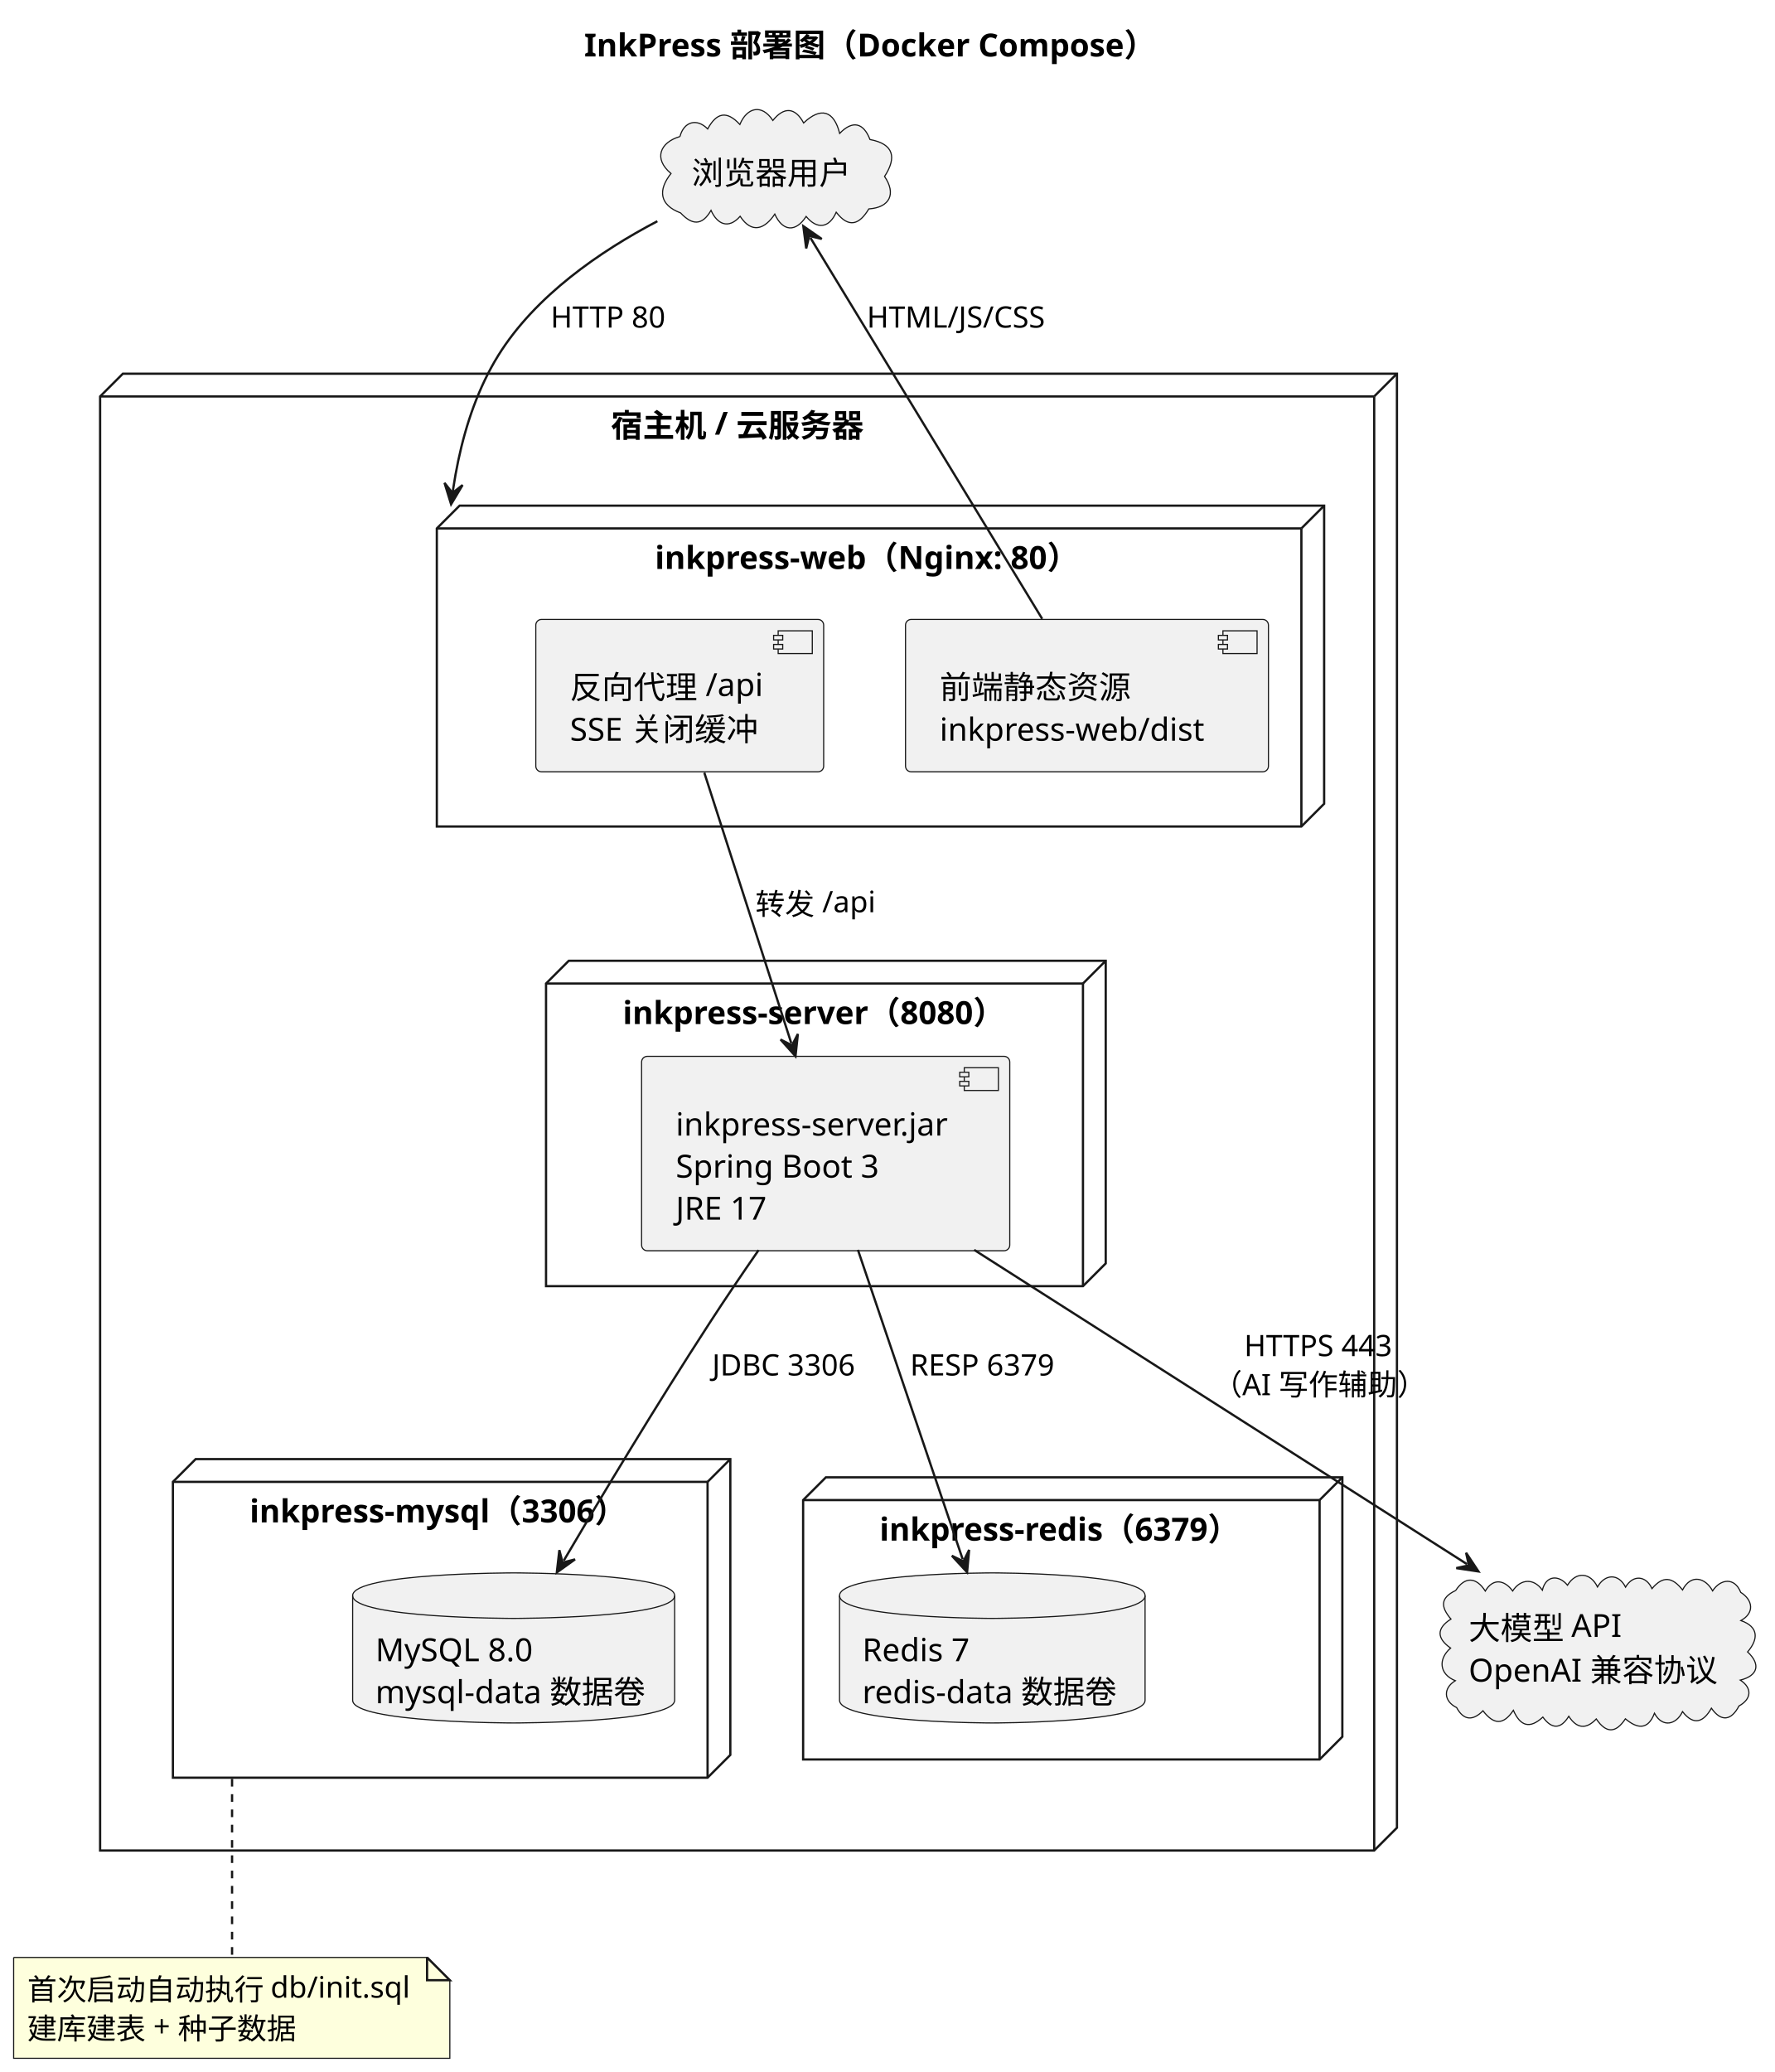
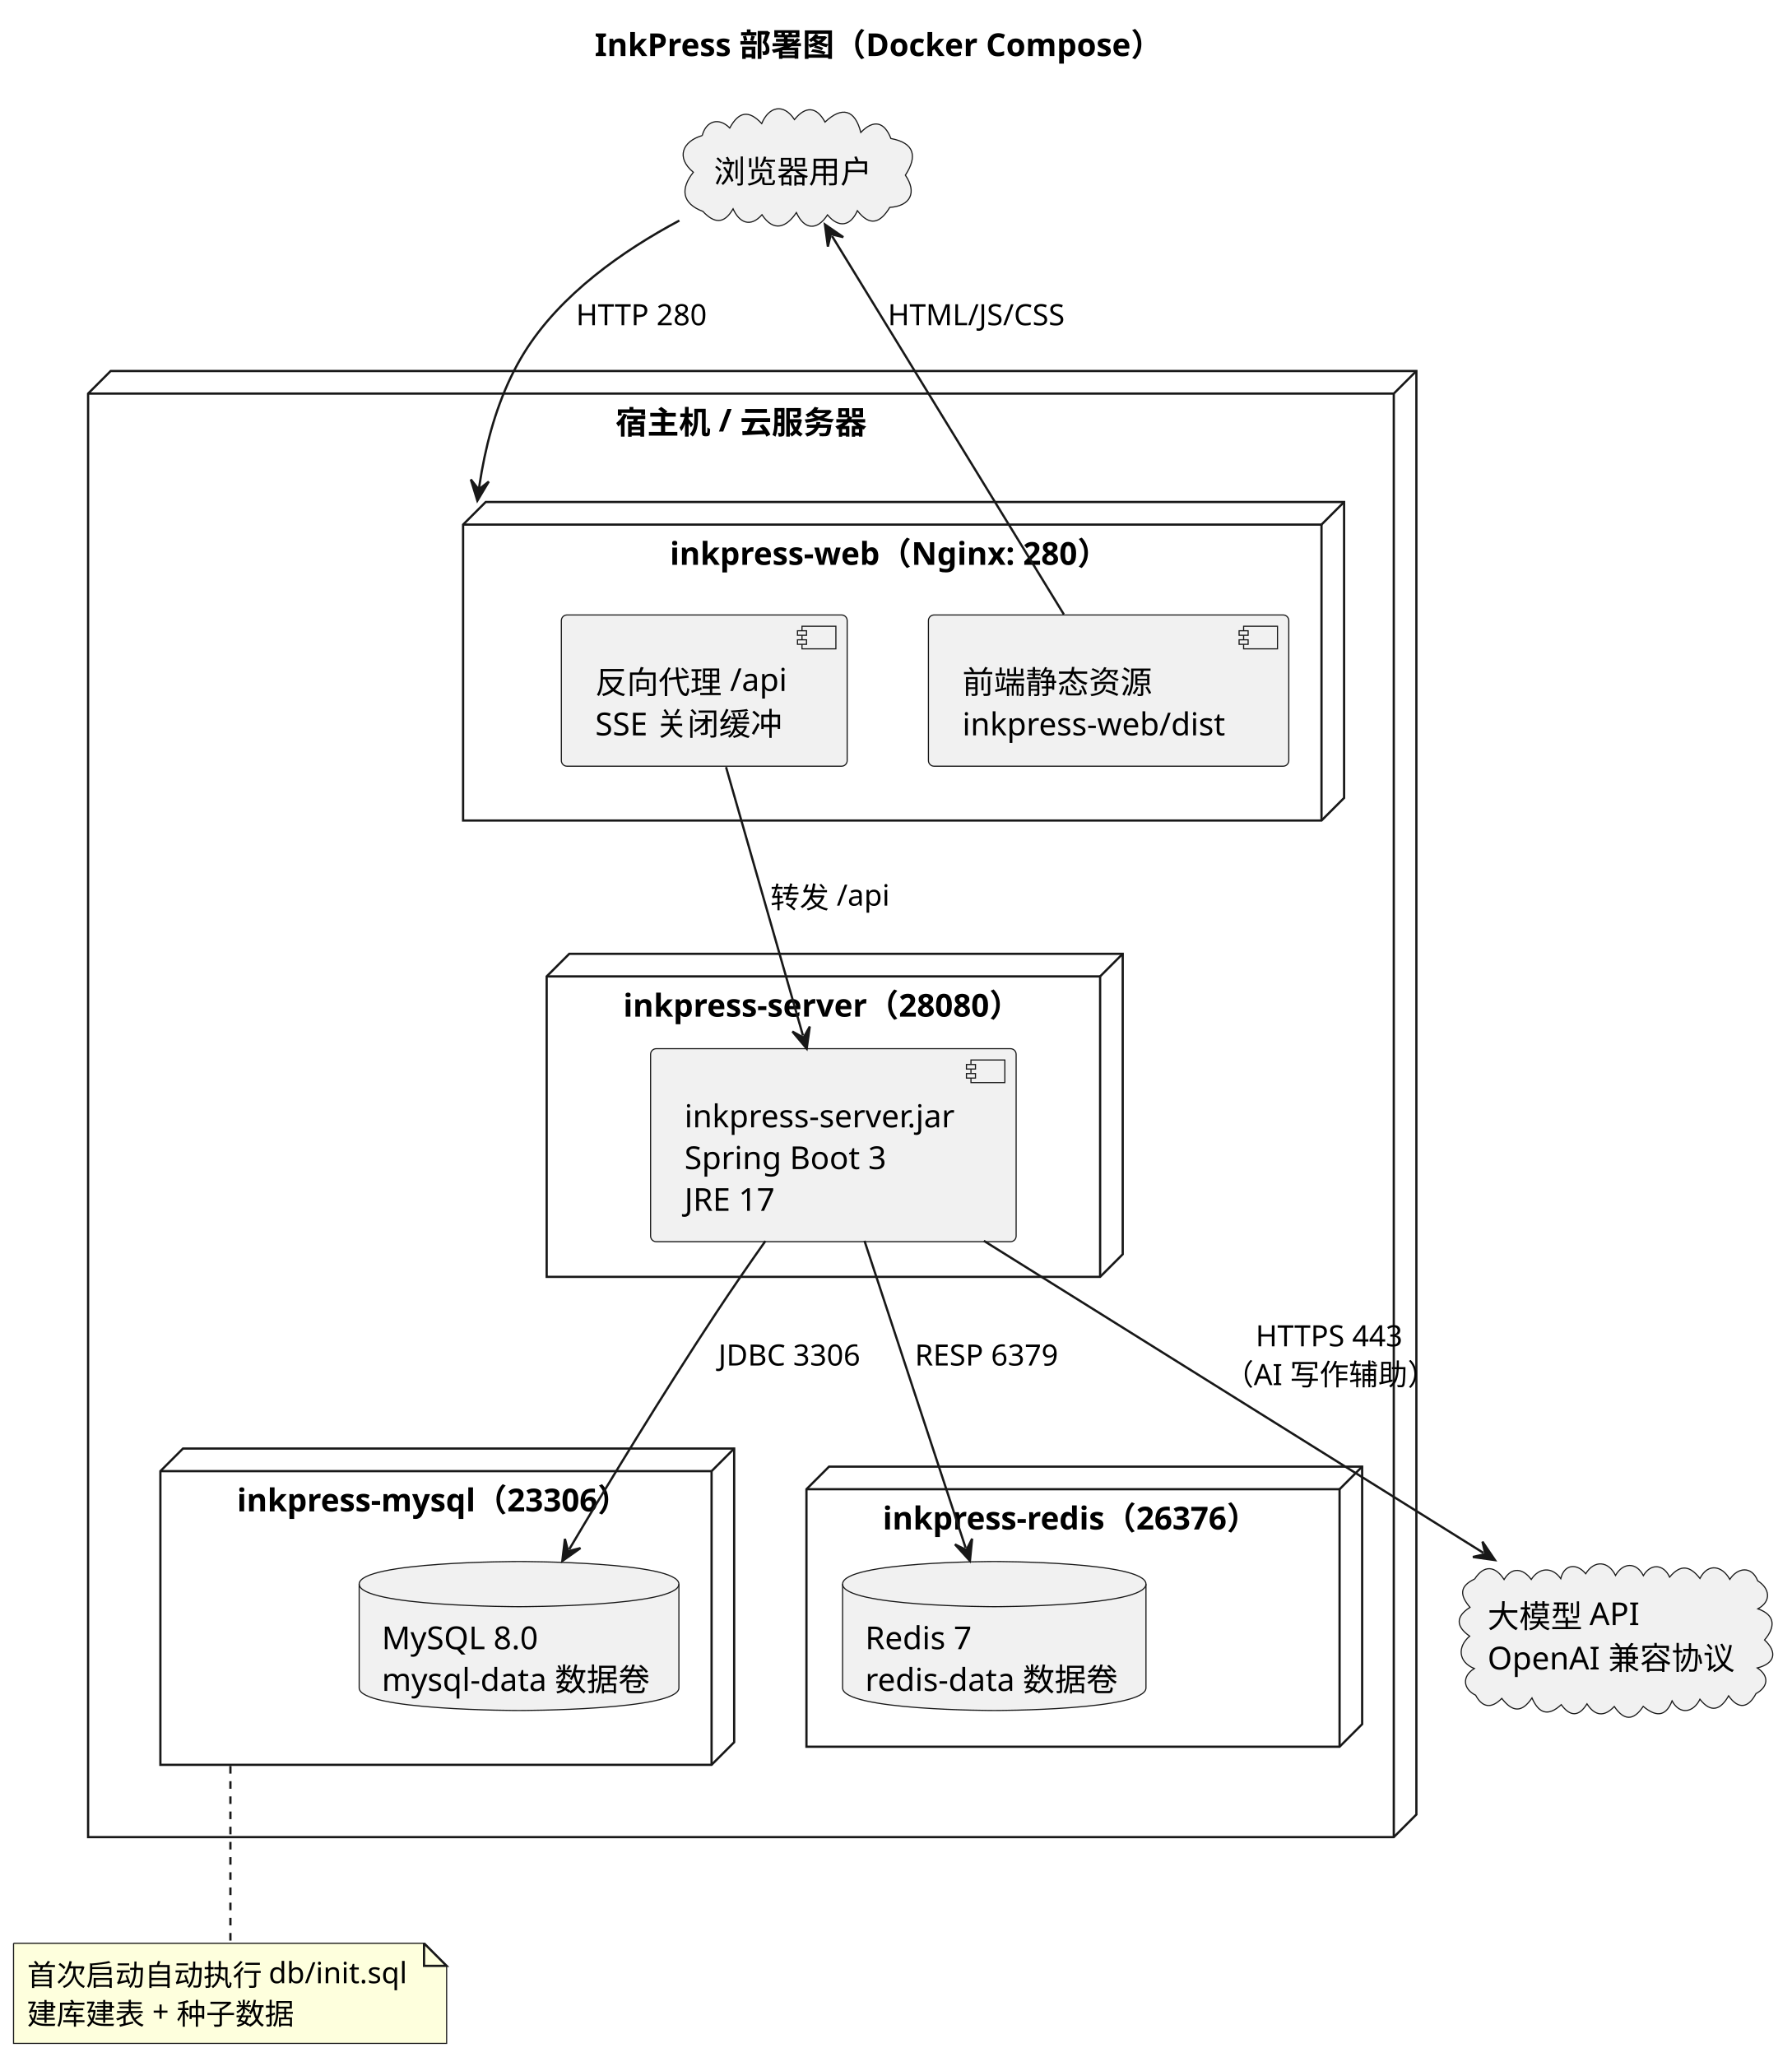
- <svg xmlns="http://www.w3.org/2000/svg" contentStyleType="text/css" height="1897.917px" preserveAspectRatio="none" style="width:1625px;height:1897px;background:#FFFFFF;" version="1.1" viewBox="0 0 1625 1897" width="1625px" zoomAndPan="magnify">
+ <svg xmlns="http://www.w3.org/2000/svg" contentStyleType="text/css" height="1897.917px" preserveAspectRatio="none" style="width:1652px;height:1897px;background:#FFFFFF;" version="1.1" viewBox="0 0 1652 1897" width="1652.083px" zoomAndPan="magnify">
  <defs />
  <g>
-     <text fill="#000000" font-family="Microsoft YaHei" font-size="29.167" font-weight="bold" lengthAdjust="spacing" textLength="528.048" x="534.907" y="51.695">InkPress 部署图（Docker Compose）</text>
+     <text fill="#000000" font-family="Microsoft YaHei" font-size="29.167" font-weight="bold" lengthAdjust="spacing" textLength="528.048" x="548.449" y="51.695">InkPress 部署图（Docker Compose）</text>
    <g id="cluster_宿主机 / 云服务器">
-       <polygon fill="none" points="91.667,362.958,112.5,342.124,1279.167,342.124,1279.167,1673.374,1258.333,1694.208,91.667,1694.208,91.667,362.958" style="stroke:#181818;stroke-width:2.083;" />
-       <line style="stroke:#181818;stroke-width:2.083;" x1="1258.333" x2="1279.167" y1="362.958" y2="342.124" />
-       <line style="stroke:#181818;stroke-width:2.083;" x1="91.667" x2="1258.333" y1="362.958" y2="362.958" />
-       <line style="stroke:#181818;stroke-width:2.083;" x1="1258.333" x2="1258.333" y1="362.958" y2="1694.208" />
-       <text fill="#000000" font-family="Microsoft YaHei" font-size="29.167" font-weight="bold" lengthAdjust="spacing" textLength="235.327" x="559.42" y="400.069">宿主机 / 云服务器</text>
+       <polygon fill="none" points="81.25,362.958,102.083,342.124,1306.25,342.124,1306.25,1673.374,1285.417,1694.208,81.25,1694.208,81.25,362.958" style="stroke:#181818;stroke-width:2.083;" />
+       <line style="stroke:#181818;stroke-width:2.083;" x1="1285.417" x2="1306.25" y1="362.958" y2="342.124" />
+       <line style="stroke:#181818;stroke-width:2.083;" x1="81.25" x2="1285.417" y1="362.958" y2="362.958" />
+       <line style="stroke:#181818;stroke-width:2.083;" x1="1285.417" x2="1285.417" y1="362.958" y2="1694.208" />
+       <text fill="#000000" font-family="Microsoft YaHei" font-size="29.167" font-weight="bold" lengthAdjust="spacing" textLength="235.327" x="567.753" y="400.069">宿主机 / 云服务器</text>
    </g>
    <g id="cluster_web">
-       <polygon fill="none" points="400,483.791,420.833,462.958,1212.5,462.958,1212.5,735.874,1191.667,756.708,400,756.708,400,483.791" style="stroke:#181818;stroke-width:2.083;" />
-       <line style="stroke:#181818;stroke-width:2.083;" x1="1191.667" x2="1212.5" y1="483.791" y2="462.958" />
-       <line style="stroke:#181818;stroke-width:2.083;" x1="400" x2="1191.667" y1="483.791" y2="483.791" />
-       <line style="stroke:#181818;stroke-width:2.083;" x1="1191.667" x2="1191.667" y1="483.791" y2="756.708" />
-       <text fill="#000000" font-family="Microsoft YaHei" font-size="29.167" font-weight="bold" lengthAdjust="spacing" textLength="396.484" x="599.674" y="520.902">inkpress-web（Nginx: 80）</text>
+       <polygon fill="none" points="427.083,483.791,447.917,462.958,1239.583,462.958,1239.583,735.874,1218.75,756.708,427.083,756.708,427.083,483.791" style="stroke:#181818;stroke-width:2.083;" />
+       <line style="stroke:#181818;stroke-width:2.083;" x1="1218.75" x2="1239.583" y1="483.791" y2="462.958" />
+       <line style="stroke:#181818;stroke-width:2.083;" x1="427.083" x2="1218.75" y1="483.791" y2="483.791" />
+       <line style="stroke:#181818;stroke-width:2.083;" x1="1218.75" x2="1218.75" y1="483.791" y2="756.708" />
+       <text fill="#000000" font-family="Microsoft YaHei" font-size="29.167" font-weight="bold" lengthAdjust="spacing" textLength="414.471" x="617.764" y="520.902">inkpress-web（Nginx: 280）</text>
    </g>
    <g id="cluster_server">
-       <polygon fill="none" points="500,900.458,520.833,879.624,1012.5,879.624,1012.5,1156.708,991.667,1177.541,500,1177.541,500,900.458" style="stroke:#181818;stroke-width:2.083;" />
-       <line style="stroke:#181818;stroke-width:2.083;" x1="991.667" x2="1012.5" y1="900.458" y2="879.624" />
-       <line style="stroke:#181818;stroke-width:2.083;" x1="500" x2="991.667" y1="900.458" y2="900.458" />
-       <line style="stroke:#181818;stroke-width:2.083;" x1="991.667" x2="991.667" y1="900.458" y2="1177.541" />
-       <text fill="#000000" font-family="Microsoft YaHei" font-size="29.167" font-weight="bold" lengthAdjust="spacing" textLength="355.397" x="570.218" y="937.569">inkpress-server（8080）</text>
+       <polygon fill="none" points="504.167,900.458,525,879.624,1035.417,879.624,1035.417,1156.708,1014.583,1177.541,504.167,1177.541,504.167,900.458" style="stroke:#181818;stroke-width:2.083;" />
+       <line style="stroke:#181818;stroke-width:2.083;" x1="1014.583" x2="1035.417" y1="900.458" y2="879.624" />
+       <line style="stroke:#181818;stroke-width:2.083;" x1="504.167" x2="1014.583" y1="900.458" y2="900.458" />
+       <line style="stroke:#181818;stroke-width:2.083;" x1="1014.583" x2="1014.583" y1="900.458" y2="1177.541" />
+       <text fill="#000000" font-family="Microsoft YaHei" font-size="29.167" font-weight="bold" lengthAdjust="spacing" textLength="373.385" x="574.766" y="937.569">inkpress-server（28080）</text>
    </g>
    <g id="cluster_mysql">
-       <polygon fill="none" points="158.333,1356.708,179.167,1335.874,668.75,1335.874,668.75,1606.708,647.917,1627.541,158.333,1627.541,158.333,1356.708" style="stroke:#181818;stroke-width:2.083;" />
-       <line style="stroke:#181818;stroke-width:2.083;" x1="647.917" x2="668.75" y1="1356.708" y2="1335.874" />
-       <line style="stroke:#181818;stroke-width:2.083;" x1="158.333" x2="647.917" y1="1356.708" y2="1356.708" />
-       <line style="stroke:#181818;stroke-width:2.083;" x1="647.917" x2="647.917" y1="1356.708" y2="1627.541" />
-       <text fill="#000000" font-family="Microsoft YaHei" font-size="29.167" font-weight="bold" lengthAdjust="spacing" textLength="353.29" x="228.563" y="1393.819">inkpress-mysql（3306）</text>
+       <polygon fill="none" points="147.917,1356.708,168.75,1335.874,677.083,1335.874,677.083,1606.708,656.25,1627.541,147.917,1627.541,147.917,1356.708" style="stroke:#181818;stroke-width:2.083;" />
+       <line style="stroke:#181818;stroke-width:2.083;" x1="656.25" x2="677.083" y1="1356.708" y2="1335.874" />
+       <line style="stroke:#181818;stroke-width:2.083;" x1="147.917" x2="656.25" y1="1356.708" y2="1356.708" />
+       <line style="stroke:#181818;stroke-width:2.083;" x1="656.25" x2="656.25" y1="1356.708" y2="1627.541" />
+       <text fill="#000000" font-family="Microsoft YaHei" font-size="29.167" font-weight="bold" lengthAdjust="spacing" textLength="371.277" x="218.528" y="1393.819">inkpress-mysql（23306）</text>
    </g>
    <g id="cluster_redis">
-       <polygon fill="none" points="735.417,1373.374,756.25,1352.541,1229.167,1352.541,1229.167,1590.041,1208.333,1610.874,735.417,1610.874,735.417,1373.374" style="stroke:#181818;stroke-width:2.083;" />
-       <line style="stroke:#181818;stroke-width:2.083;" x1="1208.333" x2="1229.167" y1="1373.374" y2="1352.541" />
-       <line style="stroke:#181818;stroke-width:2.083;" x1="735.417" x2="1208.333" y1="1373.374" y2="1373.374" />
-       <line style="stroke:#181818;stroke-width:2.083;" x1="1208.333" x2="1208.333" y1="1373.374" y2="1610.874" />
-       <text fill="#000000" font-family="Microsoft YaHei" font-size="29.167" font-weight="bold" lengthAdjust="spacing" textLength="337.24" x="805.338" y="1410.486">inkpress-redis（6379）</text>
+       <polygon fill="none" points="743.75,1373.374,764.583,1352.541,1256.25,1352.541,1256.25,1590.041,1235.417,1610.874,743.75,1610.874,743.75,1373.374" style="stroke:#181818;stroke-width:2.083;" />
+       <line style="stroke:#181818;stroke-width:2.083;" x1="1235.417" x2="1256.25" y1="1373.374" y2="1352.541" />
+       <line style="stroke:#181818;stroke-width:2.083;" x1="743.75" x2="1235.417" y1="1373.374" y2="1373.374" />
+       <line style="stroke:#181818;stroke-width:2.083;" x1="1235.417" x2="1235.417" y1="1373.374" y2="1610.874" />
+       <text fill="#000000" font-family="Microsoft YaHei" font-size="29.167" font-weight="bold" lengthAdjust="spacing" textLength="355.227" x="814.053" y="1410.486">inkpress-redis（26376）</text>
    </g>
    <g id="elem_static">
-       <rect fill="#F1F1F1" height="139.49" rx="5.208" ry="5.208" style="stroke:#181818;stroke-width:1.042;" width="332.332" x="829.167" y="567.124" />
-       <rect fill="#F1F1F1" height="20.833" style="stroke:#181818;stroke-width:1.042;" width="31.25" x="1119.832" y="577.541" />
-       <rect fill="#F1F1F1" height="4.167" style="stroke:#181818;stroke-width:1.042;" width="8.333" x="1115.666" y="581.708" />
-       <rect fill="#F1F1F1" height="4.167" style="stroke:#181818;stroke-width:1.042;" width="8.333" x="1115.666" y="590.041" />
-       <text fill="#000000" font-family="Microsoft YaHei" font-size="29.167" lengthAdjust="spacing" textLength="175" x="860.417" y="639.652">前端静态资源</text>
-       <text fill="#000000" font-family="Microsoft YaHei" font-size="29.167" lengthAdjust="spacing" textLength="248.999" x="860.417" y="678.147">inkpress-web/dist</text>
+       <rect fill="#F1F1F1" height="139.49" rx="5.208" ry="5.208" style="stroke:#181818;stroke-width:1.042;" width="332.332" x="856.25" y="567.124" />
+       <rect fill="#F1F1F1" height="20.833" style="stroke:#181818;stroke-width:1.042;" width="31.25" x="1146.916" y="577.541" />
+       <rect fill="#F1F1F1" height="4.167" style="stroke:#181818;stroke-width:1.042;" width="8.333" x="1142.749" y="581.708" />
+       <rect fill="#F1F1F1" height="4.167" style="stroke:#181818;stroke-width:1.042;" width="8.333" x="1142.749" y="590.041" />
+       <text fill="#000000" font-family="Microsoft YaHei" font-size="29.167" lengthAdjust="spacing" textLength="175" x="887.5" y="639.652">前端静态资源</text>
+       <text fill="#000000" font-family="Microsoft YaHei" font-size="29.167" lengthAdjust="spacing" textLength="248.999" x="887.5" y="678.147">inkpress-web/dist</text>
    </g>
    <g id="elem_ngproxy">
-       <rect fill="#F1F1F1" height="139.49" rx="5.208" ry="5.208" style="stroke:#181818;stroke-width:1.042;" width="263.603" x="490.625" y="567.124" />
-       <rect fill="#F1F1F1" height="20.833" style="stroke:#181818;stroke-width:1.042;" width="31.25" x="712.561" y="577.541" />
-       <rect fill="#F1F1F1" height="4.167" style="stroke:#181818;stroke-width:1.042;" width="8.333" x="708.394" y="581.708" />
-       <rect fill="#F1F1F1" height="4.167" style="stroke:#181818;stroke-width:1.042;" width="8.333" x="708.394" y="590.041" />
-       <text fill="#000000" font-family="Microsoft YaHei" font-size="29.167" lengthAdjust="spacing" textLength="180.269" x="521.875" y="639.652">反向代理 /api</text>
-       <text fill="#000000" font-family="Microsoft YaHei" font-size="29.167" lengthAdjust="spacing" textLength="175" x="521.875" y="678.147">SSE 关闭缓冲</text>
+       <rect fill="#F1F1F1" height="139.49" rx="5.208" ry="5.208" style="stroke:#181818;stroke-width:1.042;" width="263.603" x="517.708" y="567.124" />
+       <rect fill="#F1F1F1" height="20.833" style="stroke:#181818;stroke-width:1.042;" width="31.25" x="739.644" y="577.541" />
+       <rect fill="#F1F1F1" height="4.167" style="stroke:#181818;stroke-width:1.042;" width="8.333" x="735.478" y="581.708" />
+       <rect fill="#F1F1F1" height="4.167" style="stroke:#181818;stroke-width:1.042;" width="8.333" x="735.478" y="590.041" />
+       <text fill="#000000" font-family="Microsoft YaHei" font-size="29.167" lengthAdjust="spacing" textLength="180.269" x="548.958" y="639.652">反向代理 /api</text>
+       <text fill="#000000" font-family="Microsoft YaHei" font-size="29.167" lengthAdjust="spacing" textLength="175" x="548.958" y="678.147">SSE 关闭缓冲</text>
    </g>
    <g id="elem_app">
-       <rect fill="#F1F1F1" height="177.985" rx="5.208" ry="5.208" style="stroke:#181818;stroke-width:1.042;" width="337.132" x="587.5" y="967.124" />
-       <rect fill="#F1F1F1" height="20.833" style="stroke:#181818;stroke-width:1.042;" width="31.25" x="882.965" y="977.541" />
-       <rect fill="#F1F1F1" height="4.167" style="stroke:#181818;stroke-width:1.042;" width="8.333" x="878.798" y="981.708" />
-       <rect fill="#F1F1F1" height="4.167" style="stroke:#181818;stroke-width:1.042;" width="8.333" x="878.798" y="990.041" />
-       <text fill="#000000" font-family="Microsoft YaHei" font-size="29.167" lengthAdjust="spacing" textLength="253.798" x="618.75" y="1039.652">inkpress-server.jar</text>
-       <text fill="#000000" font-family="Microsoft YaHei" font-size="29.167" lengthAdjust="spacing" textLength="191.606" x="618.75" y="1078.147">Spring Boot 3</text>
-       <text fill="#000000" font-family="Microsoft YaHei" font-size="29.167" lengthAdjust="spacing" textLength="89.465" x="618.75" y="1116.642">JRE 17</text>
+       <rect fill="#F1F1F1" height="177.985" rx="5.208" ry="5.208" style="stroke:#181818;stroke-width:1.042;" width="337.132" x="600" y="967.124" />
+       <rect fill="#F1F1F1" height="20.833" style="stroke:#181818;stroke-width:1.042;" width="31.25" x="895.465" y="977.541" />
+       <rect fill="#F1F1F1" height="4.167" style="stroke:#181818;stroke-width:1.042;" width="8.333" x="891.298" y="981.708" />
+       <rect fill="#F1F1F1" height="4.167" style="stroke:#181818;stroke-width:1.042;" width="8.333" x="891.298" y="990.041" />
+       <text fill="#000000" font-family="Microsoft YaHei" font-size="29.167" lengthAdjust="spacing" textLength="253.798" x="631.25" y="1039.652">inkpress-server.jar</text>
+       <text fill="#000000" font-family="Microsoft YaHei" font-size="29.167" lengthAdjust="spacing" textLength="191.606" x="631.25" y="1078.147">Spring Boot 3</text>
+       <text fill="#000000" font-family="Microsoft YaHei" font-size="29.167" lengthAdjust="spacing" textLength="89.465" x="631.25" y="1116.642">JRE 17</text>
    </g>
    <g id="elem_db">
-       <path d="M322.917,1460.874 C322.917,1440.041 470.35,1440.041 470.35,1440.041 C470.35,1440.041 617.784,1440.041 617.784,1460.874 L617.784,1556.614 C617.784,1577.447 470.35,1577.447 470.35,1577.447 C470.35,1577.447 322.917,1577.447 322.917,1556.614 L322.917,1460.874 " fill="#F1F1F1" style="stroke:#181818;stroke-width:1.042;" />
-       <path d="M322.917,1460.874 C322.917,1481.708 470.35,1481.708 470.35,1481.708 C470.35,1481.708 617.784,1481.708 617.784,1460.874 " fill="none" style="stroke:#181818;stroke-width:1.042;" />
-       <text fill="#000000" font-family="Microsoft YaHei" font-size="29.167" lengthAdjust="spacing" textLength="149.365" x="343.75" y="1520.902">MySQL 8.0</text>
-       <text fill="#000000" font-family="Microsoft YaHei" font-size="29.167" lengthAdjust="spacing" textLength="253.2" x="343.75" y="1559.397">mysql-data 数据卷</text>
+       <path d="M331.25,1460.874 C331.25,1440.041 478.683,1440.041 478.683,1440.041 C478.683,1440.041 626.117,1440.041 626.117,1460.874 L626.117,1556.614 C626.117,1577.447 478.683,1577.447 478.683,1577.447 C478.683,1577.447 331.25,1577.447 331.25,1556.614 L331.25,1460.874 " fill="#F1F1F1" style="stroke:#181818;stroke-width:1.042;" />
+       <path d="M331.25,1460.874 C331.25,1481.708 478.683,1481.708 478.683,1481.708 C478.683,1481.708 626.117,1481.708 626.117,1460.874 " fill="none" style="stroke:#181818;stroke-width:1.042;" />
+       <text fill="#000000" font-family="Microsoft YaHei" font-size="29.167" lengthAdjust="spacing" textLength="149.365" x="352.083" y="1520.902">MySQL 8.0</text>
+       <text fill="#000000" font-family="Microsoft YaHei" font-size="29.167" lengthAdjust="spacing" textLength="253.2" x="352.083" y="1559.397">mysql-data 数据卷</text>
    </g>
    <g id="elem_cache">
-       <path d="M768.75,1460.874 C768.75,1440.041 908.643,1440.041 908.643,1440.041 C908.643,1440.041 1048.535,1440.041 1048.535,1460.874 L1048.535,1556.614 C1048.535,1577.447 908.643,1577.447 908.643,1577.447 C908.643,1577.447 768.75,1577.447 768.75,1556.614 L768.75,1460.874 " fill="#F1F1F1" style="stroke:#181818;stroke-width:1.042;" />
-       <path d="M768.75,1460.874 C768.75,1481.708 908.643,1481.708 908.643,1481.708 C908.643,1481.708 1048.535,1481.708 1048.535,1460.874 " fill="none" style="stroke:#181818;stroke-width:1.042;" />
-       <text fill="#000000" font-family="Microsoft YaHei" font-size="29.167" lengthAdjust="spacing" textLength="101.243" x="789.583" y="1520.902">Redis 7</text>
-       <text fill="#000000" font-family="Microsoft YaHei" font-size="29.167" lengthAdjust="spacing" textLength="238.119" x="789.583" y="1559.397">redis-data 数据卷</text>
+       <path d="M777.083,1460.874 C777.083,1440.041 916.976,1440.041 916.976,1440.041 C916.976,1440.041 1056.869,1440.041 1056.869,1460.874 L1056.869,1556.614 C1056.869,1577.447 916.976,1577.447 916.976,1577.447 C916.976,1577.447 777.083,1577.447 777.083,1556.614 L777.083,1460.874 " fill="#F1F1F1" style="stroke:#181818;stroke-width:1.042;" />
+       <path d="M777.083,1460.874 C777.083,1481.708 916.976,1481.708 916.976,1481.708 C916.976,1481.708 1056.869,1481.708 1056.869,1460.874 " fill="none" style="stroke:#181818;stroke-width:1.042;" />
+       <text fill="#000000" font-family="Microsoft YaHei" font-size="29.167" lengthAdjust="spacing" textLength="101.243" x="797.917" y="1520.902">Redis 7</text>
+       <text fill="#000000" font-family="Microsoft YaHei" font-size="29.167" lengthAdjust="spacing" textLength="238.119" x="797.917" y="1559.397">redis-data 数据卷</text>
    </g>
    <g id="elem_client">
-       <path d="M622.625,125.01 C626.153,111.498 637.957,107.767 648.008,118.053 C656.139,103.043 665.447,100.954 677.479,113.948 C683.938,98.408 697.471,94.745 707.706,110.276 C717.775,97.686 728.016,98.007 735.878,112.567 C751.568,97.666 763.606,101.14 768.876,122.144 C780.536,110.043 790.577,112.045 796.638,127.737 C818.685,131.838 821.161,144.36 809.97,161.562 C820.827,177.448 814.804,189.963 795.576,191.275 C786.951,205.604 777.331,209.315 765.723,194.31 C759.337,208.836 748.313,210.441 738.174,198.168 C728.635,212.921 716.725,212.038 709.459,196.045 C700.463,209.525 688.604,214.566 677.731,198.028 C667.043,210.256 656.701,205.238 651.08,192.598 C642.759,207.032 633.661,206.054 623.199,194.933 C603.627,187.613 602.476,173.837 614.425,158.851 C598.055,145.239 604.503,130.265 622.625,125.01 " fill="#F1F1F1" style="stroke:#181818;stroke-width:1.042;" />
-       <text fill="#000000" font-family="Microsoft YaHei" font-size="29.167" lengthAdjust="spacing" textLength="145.833" x="633.333" y="168.819">浏览器用户</text>
+       <path d="M647.625,125.01 C651.153,111.498 662.957,107.767 673.008,118.053 C681.139,103.043 690.447,100.954 702.479,113.948 C708.938,98.408 722.471,94.745 732.706,110.276 C742.775,97.686 753.016,98.007 760.878,112.567 C776.568,97.666 788.606,101.14 793.876,122.144 C805.536,110.043 815.577,112.045 821.638,127.737 C843.685,131.838 846.161,144.36 834.97,161.562 C845.827,177.448 839.804,189.963 820.576,191.275 C811.951,205.604 802.331,209.315 790.723,194.31 C784.337,208.836 773.313,210.441 763.174,198.168 C753.635,212.921 741.725,212.038 734.459,196.045 C725.463,209.525 713.604,214.566 702.731,198.028 C692.043,210.256 681.701,205.238 676.08,192.598 C667.759,207.032 658.661,206.054 648.199,194.933 C628.627,187.613 627.476,173.837 639.425,158.851 C623.055,145.239 629.503,130.265 647.625,125.01 " fill="#F1F1F1" style="stroke:#181818;stroke-width:1.042;" />
+       <text fill="#000000" font-family="Microsoft YaHei" font-size="29.167" lengthAdjust="spacing" textLength="145.833" x="658.333" y="168.819">浏览器用户</text>
    </g>
    <g id="elem_llm">
-       <path d="M1332.931,1456.175 C1341.574,1442.931 1351.896,1443.915 1360.057,1456.677 C1367.297,1444.404 1377.818,1446.574 1385.114,1456.613 C1392.344,1445.435 1404.464,1444.638 1412.329,1455.841 C1415.631,1442.092 1427.427,1441.655 1435.325,1451.328 C1443.273,1438.377 1456.361,1439.597 1462.818,1452.891 C1469.525,1441.039 1481.958,1440.208 1488.5,1453.062 C1495.309,1441.477 1507.239,1442.382 1512.712,1454.432 C1522.884,1442.312 1531.548,1443.939 1540.674,1455.659 C1548.285,1440.906 1561.441,1444.18 1568.227,1456.498 C1575.264,1445.641 1588.286,1443.593 1593.982,1457.872 C1605.014,1464.79 1606.959,1476.648 1594.113,1483.688 C1610.754,1489.504 1610.091,1500.895 1600.266,1512.385 C1612.446,1523.778 1609.8,1534.148 1593.598,1538.214 C1604.843,1545.568 1603.694,1555.719 1592.358,1561.891 C1585.446,1575.192 1576.152,1576.875 1567.12,1563.929 C1559.904,1576.745 1550.969,1580.274 1540.668,1567.065 C1534.909,1579.18 1522.24,1582.087 1514.976,1568.575 C1508.919,1584.304 1499.149,1582.708 1488.366,1573.648 C1479.539,1587.11 1470.624,1587.004 1461.693,1573.752 C1452.415,1583.679 1443.745,1582.562 1436.511,1571.321 C1429.084,1583.399 1420.927,1583.257 1412.776,1572.06 C1400.641,1583.346 1392.03,1580.193 1385.775,1565.862 C1376.4,1579.886 1367.715,1578.958 1357.929,1566.291 C1348.864,1575.583 1340.289,1575.405 1333.82,1563.358 C1321.978,1557.525 1321.141,1545.744 1332.602,1538.757 C1317.718,1532.688 1316.815,1518.75 1328.303,1508.885 C1315.655,1500.053 1315.129,1490.831 1328.632,1482.322 C1319.425,1471.531 1318.385,1463.061 1332.931,1456.175 " fill="#F1F1F1" style="stroke:#181818;stroke-width:1.042;" />
-       <text fill="#000000" font-family="Microsoft YaHei" font-size="29.167" lengthAdjust="spacing" textLength="143.071" x="1344.792" y="1501.111">大模型 API</text>
-       <text fill="#000000" font-family="Microsoft YaHei" font-size="29.167" lengthAdjust="spacing" textLength="231.311" x="1344.792" y="1539.605">OpenAI 兼容协议</text>
+       <path d="M1360.015,1456.175 C1368.657,1442.931 1378.98,1443.915 1387.14,1456.677 C1394.38,1444.404 1404.901,1446.574 1412.197,1456.613 C1419.427,1445.435 1431.548,1444.638 1439.413,1455.841 C1442.715,1442.092 1454.51,1441.655 1462.408,1451.328 C1470.356,1438.377 1483.445,1439.597 1489.901,1452.891 C1496.608,1441.039 1509.041,1440.208 1515.583,1453.062 C1522.392,1441.477 1534.323,1442.382 1539.795,1454.432 C1549.967,1442.312 1558.631,1443.939 1567.757,1455.659 C1575.368,1440.906 1588.524,1444.18 1595.311,1456.498 C1602.347,1445.641 1615.369,1443.593 1621.065,1457.872 C1632.097,1464.79 1634.043,1476.648 1621.197,1483.688 C1637.837,1489.504 1637.175,1500.895 1627.35,1512.385 C1639.529,1523.778 1636.883,1534.148 1620.681,1538.214 C1631.926,1545.568 1630.778,1555.719 1619.442,1561.891 C1612.529,1575.192 1603.235,1576.875 1594.204,1563.929 C1586.987,1576.745 1578.053,1580.274 1567.751,1567.065 C1561.993,1579.18 1549.323,1582.087 1542.059,1568.575 C1536.002,1584.304 1526.232,1582.708 1515.449,1573.648 C1506.622,1587.11 1497.707,1587.004 1488.776,1573.752 C1479.498,1583.679 1470.829,1582.562 1463.594,1571.321 C1456.168,1583.399 1448.011,1583.257 1439.859,1572.06 C1427.724,1583.346 1419.113,1580.193 1412.859,1565.862 C1403.484,1579.886 1394.798,1578.958 1385.012,1566.291 C1375.947,1575.583 1367.372,1575.405 1360.903,1563.358 C1349.061,1557.525 1348.225,1545.744 1359.686,1538.757 C1344.801,1532.688 1343.898,1518.75 1355.386,1508.885 C1342.738,1500.053 1342.212,1490.831 1355.716,1482.322 C1346.508,1471.531 1345.468,1463.061 1360.015,1456.175 " fill="#F1F1F1" style="stroke:#181818;stroke-width:1.042;" />
+       <text fill="#000000" font-family="Microsoft YaHei" font-size="29.167" lengthAdjust="spacing" textLength="143.071" x="1371.875" y="1501.111">大模型 API</text>
+       <text fill="#000000" font-family="Microsoft YaHei" font-size="29.167" lengthAdjust="spacing" textLength="231.311" x="1371.875" y="1539.605">OpenAI 兼容协议</text>
    </g>
    <g id="elem_GMN20">
      <path d="M12.5,1792.124 L12.5,1884.448 L411.904,1884.448 L411.904,1812.958 L391.071,1792.124 L12.5,1792.124 " fill="#FEFFDD" style="stroke:#181818;stroke-width:1.042;" />
      <path d="M391.071,1792.124 L391.071,1812.958 L411.904,1812.958 L391.071,1792.124 " fill="#FEFFDD" style="stroke:#181818;stroke-width:2.083;" />
      <text fill="#000000" font-family="Microsoft YaHei" font-size="27.083" lengthAdjust="spacing" textLength="355.654" x="25" y="1831.198">首次启动自动执行 db/init.sql</text>
      <text fill="#000000" font-family="Microsoft YaHei" font-size="27.083" lengthAdjust="spacing" textLength="252.782" x="25" y="1866.943">建库建表 + 种子数据</text>
    </g>
    <g id="link_client_web">
-       <path d="M601.938,202.52 C549.583,229.999 490.208,270.708 456.25,325.458 C438.271,354.452 426.743,387.913 419.581,421.886 C417.791,430.379 416.273,438.904 414.996,447.4 C414.357,451.647 413.778,455.887 413.256,460.113 C413.19,460.641 414.622,448.758 414.558,449.286 " fill="none" id="client-to-web" style="stroke:#181818;stroke-width:2.083;" />
-       <polygon fill="#181818" points="413.062,461.696,423.579,444.078,414.309,451.354,407.032,442.084,413.062,461.696" style="stroke:#181818;stroke-width:2.083;" />
-       <text fill="#000000" font-family="Microsoft YaHei" font-size="27.083" lengthAdjust="spacing" textLength="108.347" x="504.167" y="299.948">HTTP 80</text>
+       <path d="M626.542,203.395 C574.917,230.916 516.708,271.395 483.333,325.458 C465.411,354.484 453.913,387.96 446.761,421.939 C444.974,430.433 443.457,438.959 442.181,447.455 C441.542,451.703 440.964,455.943 440.441,460.168 C440.375,460.696 441.807,448.814 441.744,449.342 " fill="none" id="client-to-web" style="stroke:#181818;stroke-width:2.083;" />
+       <polygon fill="#181818" points="440.247,461.752,450.765,444.134,441.494,451.41,434.218,442.139,440.247,461.752" style="stroke:#181818;stroke-width:2.083;" />
+       <text fill="#000000" font-family="Microsoft YaHei" font-size="27.083" lengthAdjust="spacing" textLength="124.229" x="531.25" y="299.948">HTTP 280</text>
    </g>
    <g id="link_static_client">
-       <path d="M954.333,566.603 C895,469.062 793.873,302.824 742.102,217.74 " fill="none" id="static-to-client" style="stroke:#181818;stroke-width:2.083;" />
-       <polygon fill="#181818" points="735.604,207.062,738.231,227.411,741.019,215.96,752.47,218.748,735.604,207.062" style="stroke:#181818;stroke-width:2.083;" />
-       <text fill="#000000" font-family="Microsoft YaHei" font-size="27.083" lengthAdjust="spacing" textLength="175.711" x="793.75" y="299.948">HTML/JS/CSS</text>
+       <path d="M981.125,566.603 C921.354,469.062 819.49,302.803 767.344,217.719 " fill="none" id="static-to-client" style="stroke:#181818;stroke-width:2.083;" />
+       <polygon fill="#181818" points="760.812,207.062,763.505,227.403,766.256,215.943,777.715,218.694,760.812,207.062" style="stroke:#181818;stroke-width:2.083;" />
+       <text fill="#000000" font-family="Microsoft YaHei" font-size="27.083" lengthAdjust="spacing" textLength="175.711" x="818.75" y="299.948">HTML/JS/CSS</text>
    </g>
    <g id="link_ngproxy_app">
-       <path d="M644.938,707.458 C667.792,778.52 699.777,877.975 724.589,955.12 " fill="none" id="ngproxy-to-app" style="stroke:#181818;stroke-width:2.083;" />
-       <polygon fill="#181818" points="728.417,967.02,730.609,946.619,725.227,957.104,714.743,951.722,728.417,967.02" style="stroke:#181818;stroke-width:2.083;" />
-       <text fill="#000000" font-family="Microsoft YaHei" font-size="27.083" lengthAdjust="spacing" textLength="113.226" x="691.667" y="837.448">转发 /api</text>
+       <path d="M669.604,707.458 C689.958,778.52 718.411,877.858 740.515,955.004 " fill="none" id="ngproxy-to-app" style="stroke:#181818;stroke-width:2.083;" />
+       <polygon fill="#181818" points="743.958,967.02,746.805,946.7,741.089,957.006,730.783,951.291,743.958,967.02" style="stroke:#181818;stroke-width:2.083;" />
+       <text fill="#000000" font-family="Microsoft YaHei" font-size="27.083" lengthAdjust="spacing" textLength="113.226" x="710.417" y="837.448">转发 /api</text>
    </g>
    <g id="link_app_db">
-       <path d="M694.625,1144.562 C679.75,1166.062 664.083,1189.166 650,1210.874 C599.833,1288.187 551.751,1368.369 516.21,1428.828 " fill="none" id="app-to-db" style="stroke:#181818;stroke-width:2.083;" />
-       <polygon fill="#181818" points="509.875,1439.603,526.561,1427.663,515.154,1430.623,512.193,1419.216,509.875,1439.603" style="stroke:#181818;stroke-width:2.083;" />
-       <text fill="#000000" font-family="Microsoft YaHei" font-size="27.083" lengthAdjust="spacing" textLength="138.009" x="652.083" y="1259.323">JDBC 3306</text>
+       <path d="M705.875,1144.52 C690.708,1166.02 674.75,1189.124 660.417,1210.874 C609.542,1288.083 560.88,1368.312 524.984,1428.792 " fill="none" id="app-to-db" style="stroke:#181818;stroke-width:2.083;" />
+       <polygon fill="#181818" points="518.604,1439.541,535.34,1427.67,523.921,1430.583,521.008,1419.164,518.604,1439.541" style="stroke:#181818;stroke-width:2.083;" />
+       <text fill="#000000" font-family="Microsoft YaHei" font-size="27.083" lengthAdjust="spacing" textLength="138.009" x="662.5" y="1259.323">JDBC 3306</text>
    </g>
    <g id="link_app_cache">
-       <path d="M785.583,1144.312 C814.75,1230.437 854.885,1348.952 881.53,1427.598 " fill="none" id="app-to-cache" style="stroke:#181818;stroke-width:2.083;" />
-       <polygon fill="#181818" points="885.542,1439.437,887.418,1419.004,882.199,1429.571,871.632,1424.352,885.542,1439.437" style="stroke:#181818;stroke-width:2.083;" />
-       <text fill="#000000" font-family="Microsoft YaHei" font-size="27.083" lengthAdjust="spacing" textLength="136.316" x="833.333" y="1259.323">RESP 6379</text>
+       <path d="M797.271,1144.312 C825.646,1230.437 864.671,1348.919 890.588,1427.565 " fill="none" id="app-to-cache" style="stroke:#181818;stroke-width:2.083;" />
+       <polygon fill="#181818" points="894.5,1439.437,896.546,1419.021,891.24,1429.543,880.717,1424.237,894.5,1439.437" style="stroke:#181818;stroke-width:2.083;" />
+       <text fill="#000000" font-family="Microsoft YaHei" font-size="27.083" lengthAdjust="spacing" textLength="136.316" x="843.75" y="1259.323">RESP 6379</text>
    </g>
    <g id="link_app_llm">
-       <path d="M892.021,1144.312 C1026.708,1230.187 1219.793,1353.301 1343.272,1432.009 " fill="none" id="app-to-llm" style="stroke:#181818;stroke-width:2.083;" />
-       <polygon fill="#181818" points="1353.812,1438.728,1342.481,1421.623,1345.029,1433.129,1333.522,1435.677,1353.812,1438.728" style="stroke:#181818;stroke-width:2.083;" />
-       <text fill="#000000" font-family="Microsoft YaHei" font-size="27.083" lengthAdjust="spacing" textLength="139.86" x="1139.252" y="1241.615">HTTPS 443</text>
-       <text fill="#000000" font-family="Microsoft YaHei" font-size="27.083" lengthAdjust="spacing" textLength="197.531" x="1110.417" y="1277.36">（AI 写作辅助）</text>
+       <path d="M907.333,1144.312 C1044.812,1230.187 1242.043,1353.399 1368.085,1432.108 " fill="none" id="app-to-llm" style="stroke:#181818;stroke-width:2.083;" />
+       <polygon fill="#181818" points="1378.688,1438.728,1367.198,1421.729,1369.852,1433.211,1358.37,1435.865,1378.688,1438.728" style="stroke:#181818;stroke-width:2.083;" />
+       <text fill="#000000" font-family="Microsoft YaHei" font-size="27.083" lengthAdjust="spacing" textLength="139.86" x="1158.002" y="1241.615">HTTPS 443</text>
+       <text fill="#000000" font-family="Microsoft YaHei" font-size="27.083" lengthAdjust="spacing" textLength="197.531" x="1129.167" y="1277.36">（AI 写作辅助）</text>
    </g>
    <g id="link_mysql_GMN20">
      <path d="M212.5,1628.645 C212.5,1629.107 212.5,1629.569 212.5,1630.032 C212.5,1630.958 212.5,1631.886 212.5,1632.816 C212.5,1636.535 212.5,1640.284 212.5,1644.056 C212.5,1651.598 212.5,1659.228 212.5,1666.877 C212.5,1682.175 212.5,1697.55 212.5,1712.458 C212.5,1742.274 212.5,1770.223 212.5,1791.958 " fill="none" id="mysql-GMN20" style="stroke:#181818;stroke-width:2.083;stroke-dasharray:7.0,7.0;" />
    </g>
  </g>
</svg>
